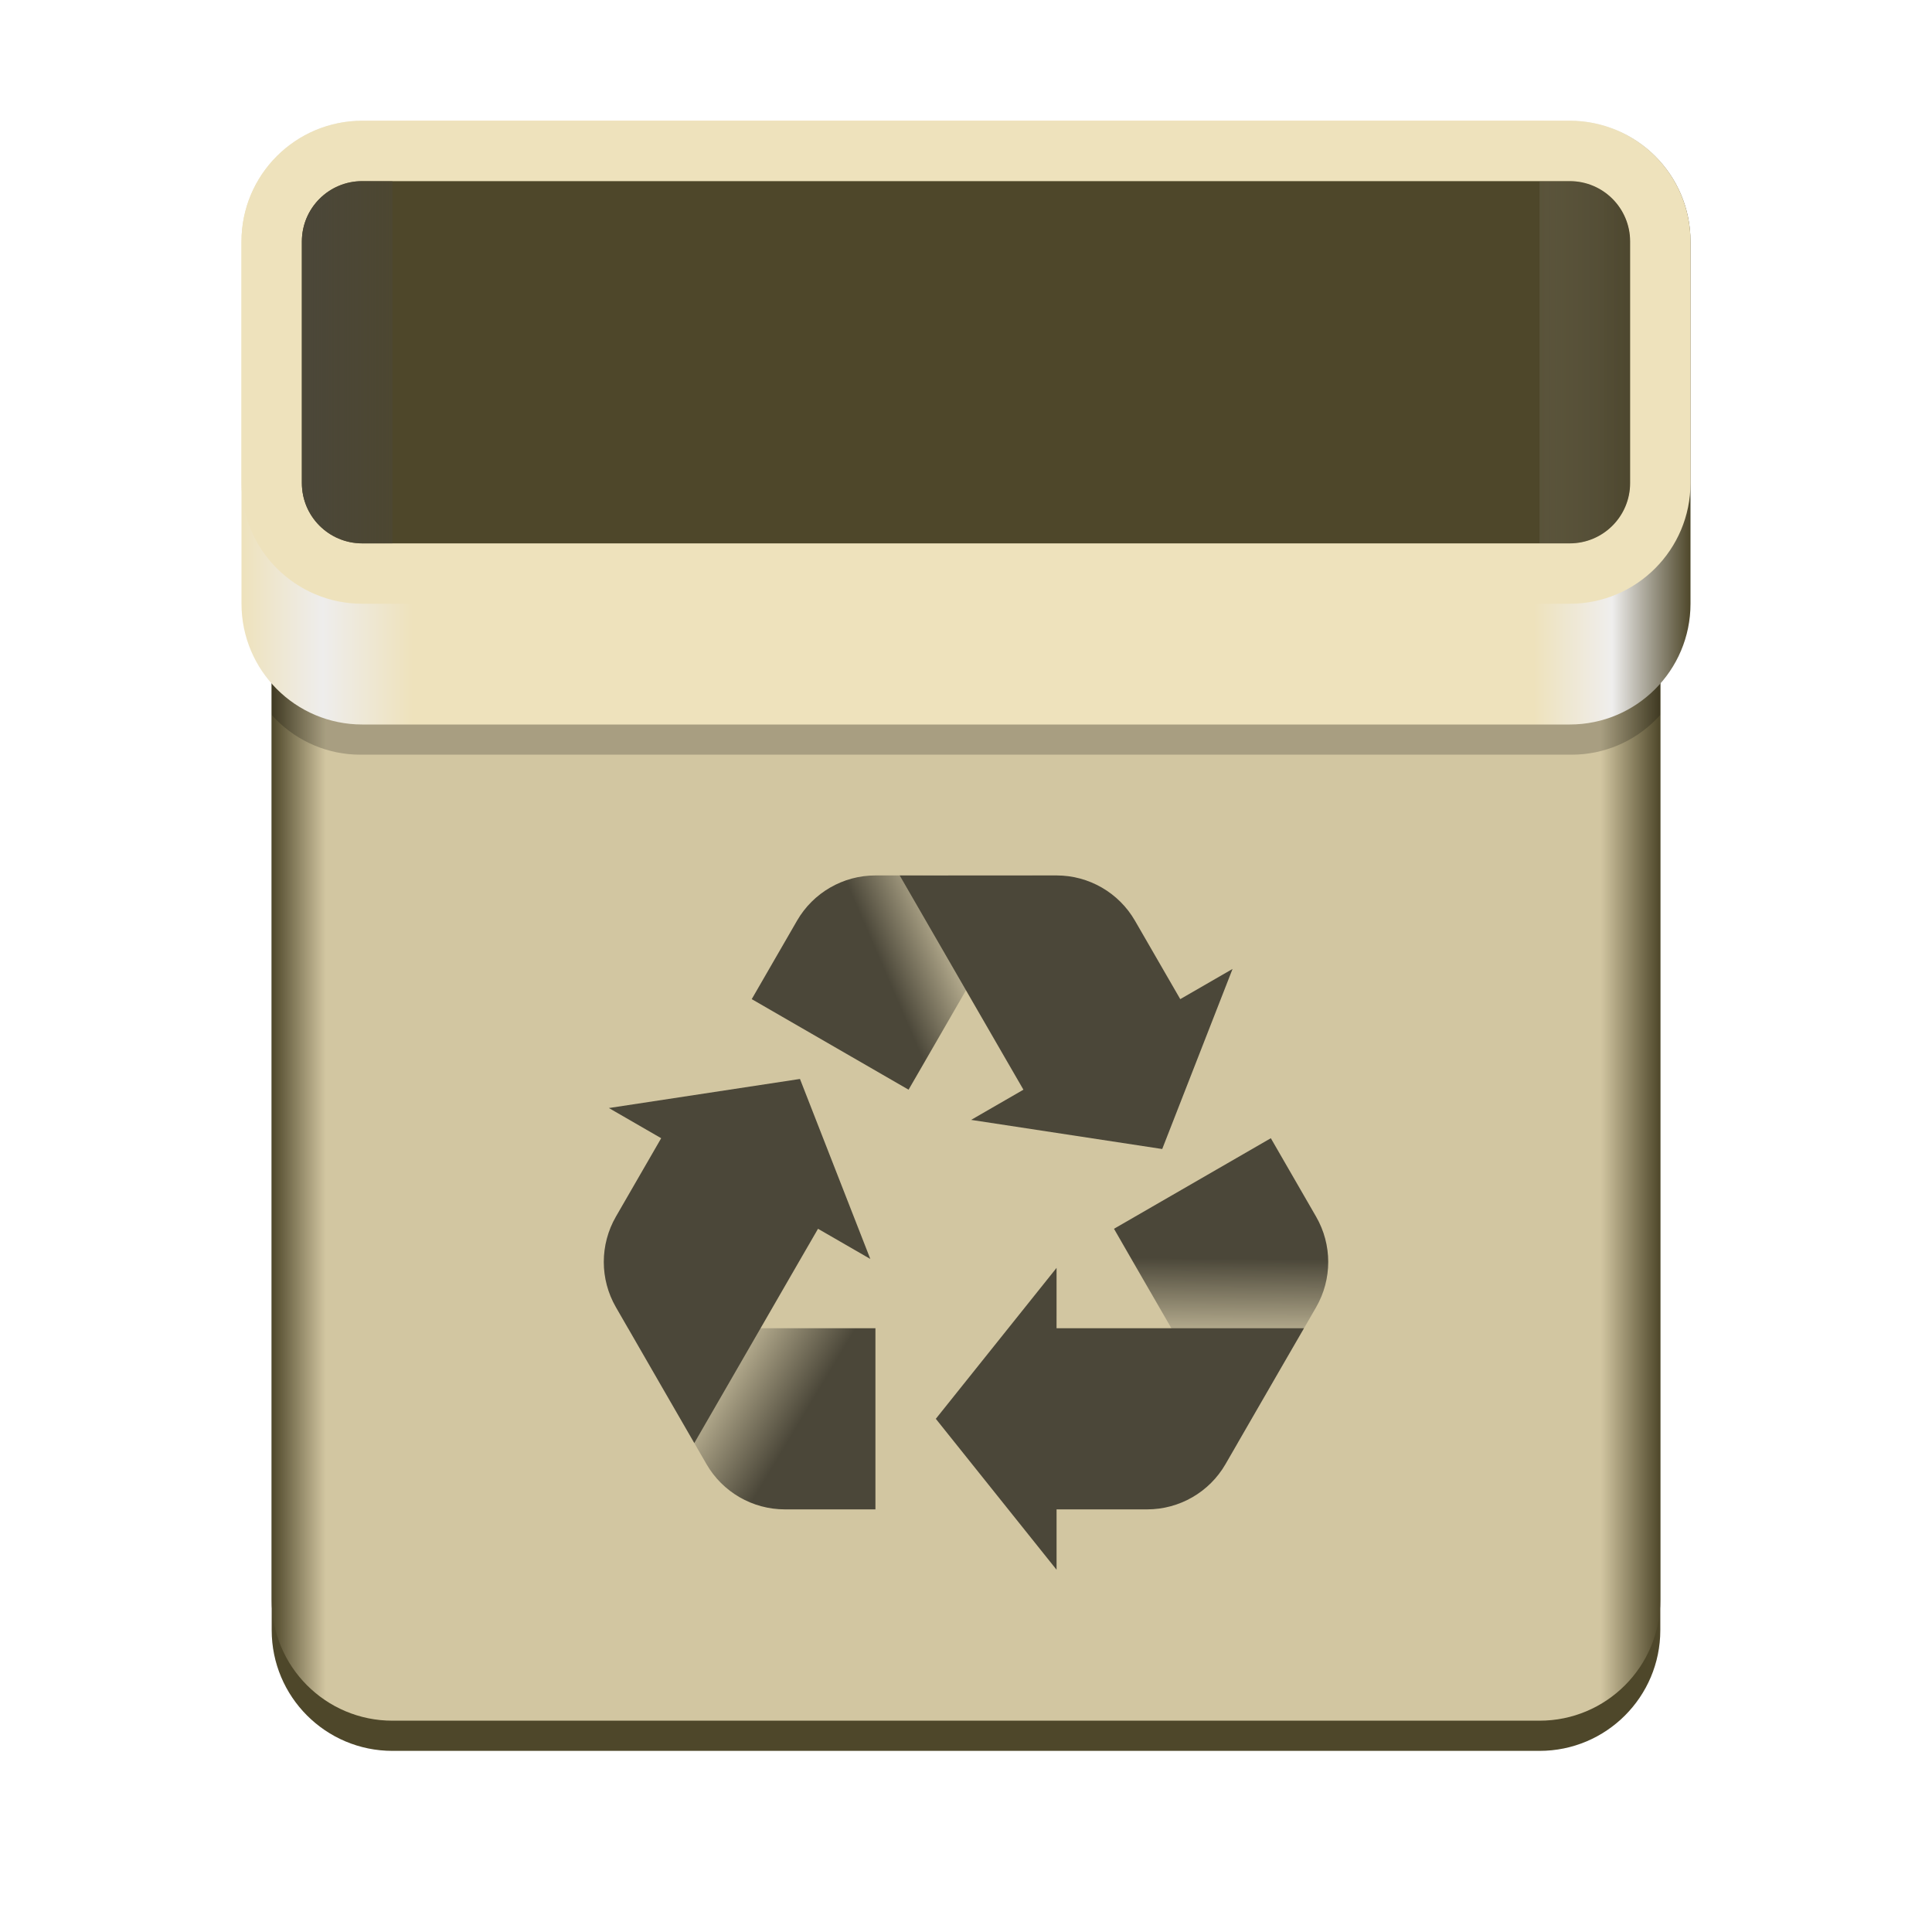
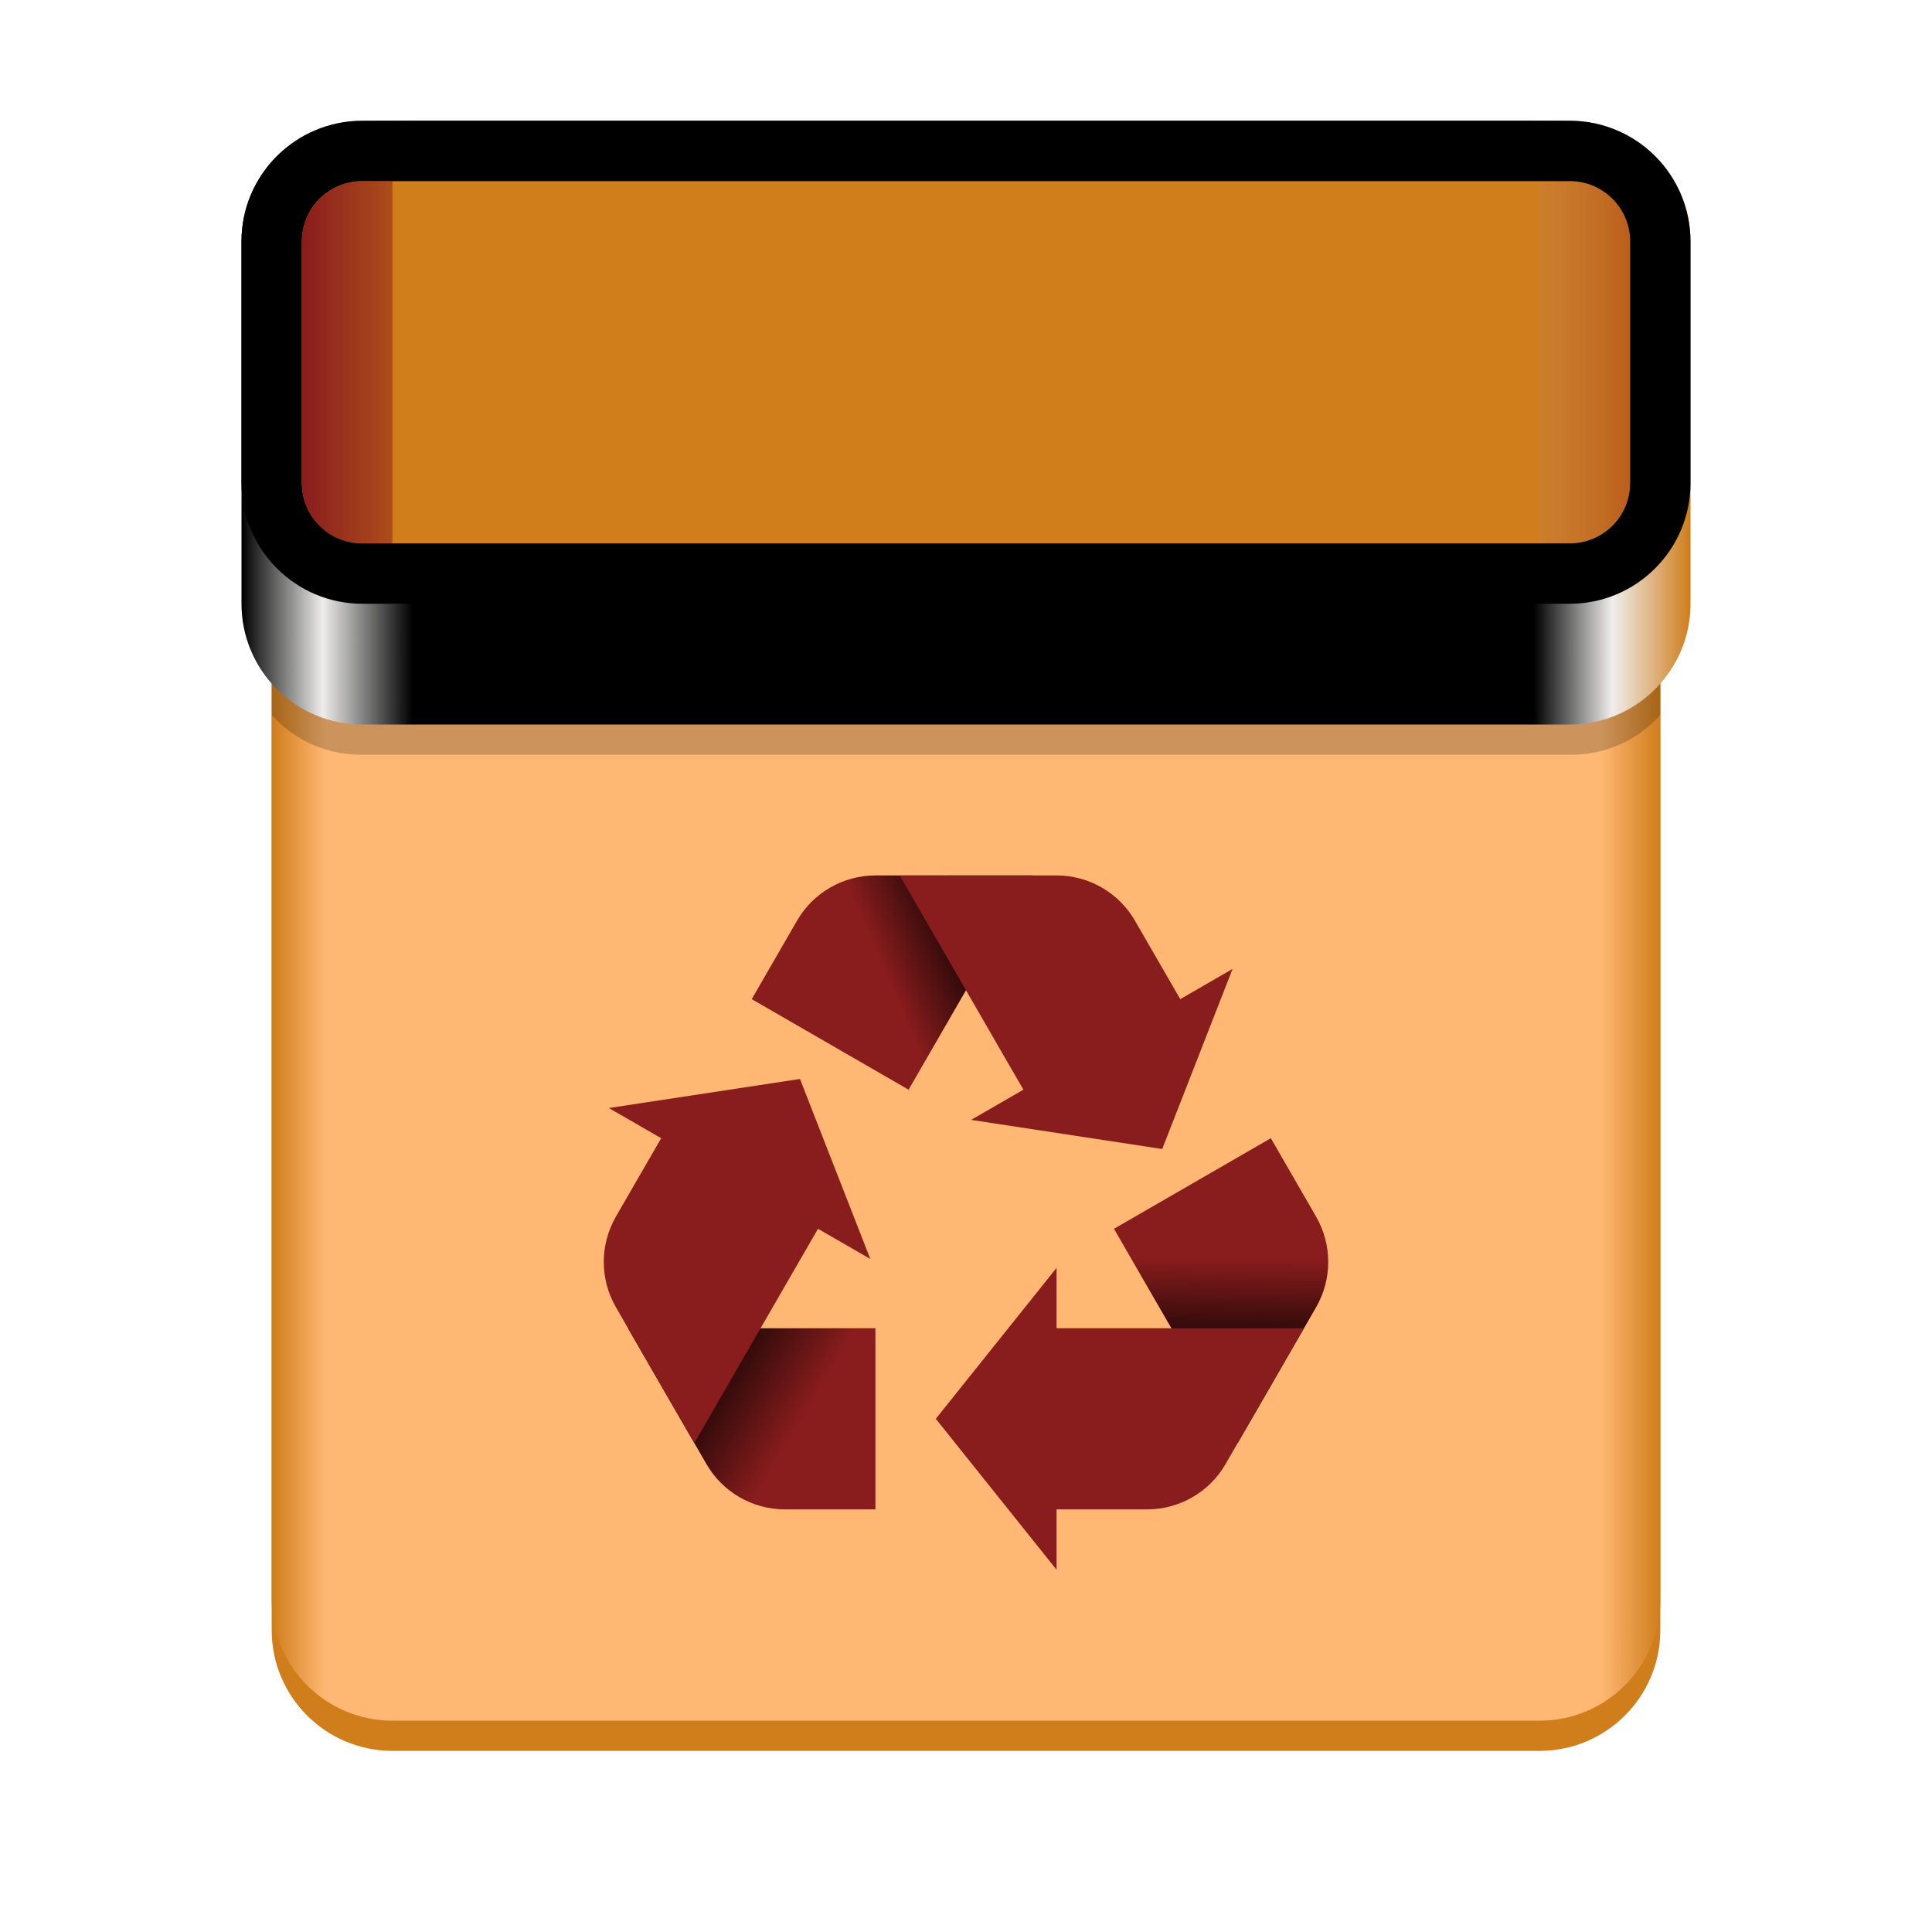
<svg xmlns="http://www.w3.org/2000/svg" xmlns:xlink="http://www.w3.org/1999/xlink" height="128px" viewBox="0 0 128 128" width="128px">
  <linearGradient id="a" gradientUnits="userSpaceOnUse" x1="18" x2="110" y1="71" y2="71">
-     <stop offset="0" stop-color="#4e472a" />
-     <stop offset="0.039" stop-color="#d2c6a1" />
-     <stop offset="0.087" stop-color="#d2c6a1" />
-     <stop offset="0.957" stop-color="#d2c6a1" />
-     <stop offset="1" stop-color="#4e472a" />
+     <stop offset="0" stop-color="#d07d1b" />
+     <stop offset="0.039" stop-color="#ffb873" />
+     <stop offset="0.087" stop-color="#ffb873" />
+     <stop offset="0.957" stop-color="#ffb873" />
+     <stop offset="1" stop-color="#d07d1b" />
  </linearGradient>
  <clipPath id="b">
    <path d="m 18 32 h 92 v 82 h -92 z m 0 0" />
  </clipPath>
  <clipPath id="c">
    <path d="m 26.656 32 h 74.688 c 4.781 0 8.656 3.875 8.656 8.656 v 64.688 c 0 4.781 -3.875 8.656 -8.656 8.656 h -74.688 c -4.781 0 -8.656 -3.875 -8.656 -8.656 v -64.688 c 0 -4.781 3.875 -8.656 8.656 -8.656 z m 0 0" />
  </clipPath>
  <filter id="d" height="100%" width="100%" x="0%" y="0%">
    <feColorMatrix in="SourceGraphic" type="matrix" values="0 0 0 0 1 0 0 0 0 1 0 0 0 0 1 0 0 0 1 0" />
  </filter>
  <mask id="e">
    <g filter="url(#d)">
      <rect fill-opacity="0.2" height="128" width="128" />
    </g>
  </mask>
  <clipPath id="f">
    <rect height="152" width="192" />
  </clipPath>
  <linearGradient id="g" gradientTransform="matrix(1.043478 0 0 0.909091 -6.95654 -159.2727)" gradientUnits="userSpaceOnUse" x1="22" x2="114" y1="206" y2="206">
-     <stop offset="0" stop-color="#eee2bc" />
+     <stop offset="0" stop-color="#000000" />
    <stop offset="0.056" stop-color="#eeedec" />
-     <stop offset="0.118" stop-color="#eee2bc" />
-     <stop offset="0.892" stop-color="#eee2bc" />
+     <stop offset="0.118" stop-color="#000000" />
+     <stop offset="0.892" stop-color="#000000" />
    <stop offset="0.946" stop-color="#efeeed" />
-     <stop offset="1" stop-color="#4e472a" />
+     <stop offset="1" stop-color="#d07d1b" />
  </linearGradient>
  <clipPath id="h">
    <path d="m 20 12 h 6 v 24 h -6 z m 0 0" />
  </clipPath>
  <clipPath id="i">
    <path d="m 24 12 h 80 c 2.211 0 4 1.789 4 4 v 16 c 0 2.211 -1.789 4 -4 4 h -80 c -2.211 0 -4 -1.789 -4 -4 v -16 c 0 -2.211 1.789 -4 4 -4 z m 0 0" />
  </clipPath>
  <linearGradient id="j" gradientTransform="matrix(1.043478 0 0 0.873303 -46.69568 -45.01706)" gradientUnits="userSpaceOnUse" x1="63.917" x2="75.417" y1="79.03" y2="79.03">
-     <stop offset="0" stop-color="#4b4739" />
-     <stop offset="1" stop-color="#4b4739" stop-opacity="0" />
+     <stop offset="0" stop-color="#891c1d" />
+     <stop offset="1" stop-color="#891c1d" stop-opacity="0" />
  </linearGradient>
  <clipPath id="k">
    <path d="m 20 12 h 88 v 24 h -88 z m 0 0" />
  </clipPath>
  <clipPath id="l">
    <path d="m 24 12 h 80 c 2.211 0 4 1.789 4 4 v 16 c 0 2.211 -1.789 4 -4 4 h -80 c -2.211 0 -4 -1.789 -4 -4 v -16 c 0 -2.211 1.789 -4 4 -4 z m 0 0" />
  </clipPath>
  <mask id="m">
    <g filter="url(#d)">
      <rect fill-opacity="0.317" height="128" width="128" />
    </g>
  </mask>
  <linearGradient id="n" gradientTransform="matrix(-1.043478 0 0 0.873303 182.6957 -29.01706)" gradientUnits="userSpaceOnUse" x1="63.917" x2="75.417" y1="76.74" y2="76.74">
-     <stop offset="0" stop-color="#4b4739" />
+     <stop offset="0" stop-color="#891c1d" />
    <stop offset="1" stop-color="#e8e7e8" stop-opacity="0" />
  </linearGradient>
  <clipPath id="o">
    <rect height="152" width="192" />
  </clipPath>
  <linearGradient id="p" gradientUnits="userSpaceOnUse">
-     <stop offset="0" stop-color="#eee2bc" />
-     <stop offset="1" stop-color="#4b4739" />
+     <stop offset="0" stop-color="#000000" />
+     <stop offset="1" stop-color="#891c1d" />
  </linearGradient>
  <linearGradient id="q" x1="80.429" x2="80.499" xlink:href="#p" y1="90.759" y2="83.384" />
  <linearGradient id="r" x1="45.609" x2="53.124" xlink:href="#p" y1="89.5" y2="94" />
  <linearGradient id="s" x1="64.374" x2="57.932" xlink:href="#p" y1="60" y2="62.778" />
-   <path d="m 26 34 h 76 c 4.418 0 8 3.582 8 8 v 66 c 0 4.418 -3.582 8 -8 8 h -76 c -4.418 0 -8 -3.582 -8 -8 v -66 c 0 -4.418 3.582 -8 8 -8 z m 0 0" fill="#4e472a" />
+   <path d="m 26 34 h 76 c 4.418 0 8 3.582 8 8 v 66 c 0 4.418 -3.582 8 -8 8 h -76 c -4.418 0 -8 -3.582 -8 -8 v -66 c 0 -4.418 3.582 -8 8 -8 z m 0 0" fill="#d07d1b" />
  <path d="m 26 30 h 76 c 4.418 0 8 3.582 8 8 v 68 c 0 4.418 -3.582 8 -8 8 h -76 c -4.418 0 -8 -3.582 -8 -8 v -68 c 0 -4.418 3.582 -8 8 -8 z m 0 0" fill="url(#a)" />
  <g clip-path="url(#b)">
    <g clip-path="url(#c)">
      <g clip-path="url(#f)" mask="url(#e)" transform="matrix(1 0 0 1 -8 -16)">
        <path d="m 31.883 26 h 80.234 c 4.355 0 7.883 3.527 7.883 7.883 v 24.234 c 0 4.355 -3.527 7.883 -7.883 7.883 h -80.234 c -4.355 0 -7.883 -3.527 -7.883 -7.883 v -24.234 c 0 -4.355 3.527 -7.883 7.883 -7.883 z m 0 0" />
      </g>
    </g>
  </g>
  <path d="m 24 8 h 80 c 4.418 0 8 3.582 8 8 v 24 c 0 4.418 -3.582 8 -8 8 h -80 c -4.418 0 -8 -3.582 -8 -8 v -24 c 0 -4.418 3.582 -8 8 -8 z m 0 0" fill="url(#g)" />
-   <path d="m 24 8 h 80 c 4.418 0 8 3.582 8 8 v 16 c 0 4.418 -3.582 8 -8 8 h -80 c -4.418 0 -8 -3.582 -8 -8 v -16 c 0 -4.418 3.582 -8 8 -8 z m 0 0" fill="#eee2bc" />
-   <path d="m 24 12 h 80 c 2.211 0 4 1.789 4 4 v 16 c 0 2.211 -1.789 4 -4 4 h -80 c -2.211 0 -4 -1.789 -4 -4 v -16 c 0 -2.211 1.789 -4 4 -4 z m 0 0" fill="#4e472a" />
+   <path d="m 24 8 h 80 c 4.418 0 8 3.582 8 8 v 16 c 0 4.418 -3.582 8 -8 8 h -80 c -4.418 0 -8 -3.582 -8 -8 v -16 c 0 -4.418 3.582 -8 8 -8 z m 0 0" fill="#000000" />
+   <path d="m 24 12 h 80 c 2.211 0 4 1.789 4 4 v 16 c 0 2.211 -1.789 4 -4 4 h -80 c -2.211 0 -4 -1.789 -4 -4 v -16 c 0 -2.211 1.789 -4 4 -4 z m 0 0" fill="#d07d1b" />
  <g clip-path="url(#h)">
    <g clip-path="url(#i)">
      <path d="m 26 12 h -6 v 24 h 6 z m 0 0" fill="url(#j)" />
    </g>
  </g>
  <g clip-path="url(#k)">
    <g clip-path="url(#l)">
      <g clip-path="url(#o)" mask="url(#m)" transform="matrix(1 0 0 1 -8 -16)">
        <path d="m 110 28 v 24 h 6 v -24 z m 0 0" fill="url(#n)" />
      </g>
    </g>
  </g>
  <g fill-rule="evenodd">
    <path d="m 73.805 81.41 l 10.391 -6 l 3 5.199 c 1.07 1.855 1.07 4.141 0 6 l -3 5.195 l -2.195 3.801 l -6.93 -11.996 z m 0 0" fill="url(#q)" />
    <path d="m 58 88 v 12 h -6 c -2.145 0 -4.125 -1.145 -5.195 -3 l -3 -5.195 l -2.195 -3.805 z m 0 0" fill="url(#r)" />
    <path d="m 60.195 72.195 l -10.391 -6 l 3 -5.195 c 1.07 -1.855 3.051 -3 5.195 -3 h 10.391 l -6.926 12 z m 0 0" fill="url(#s)" />
-     <path d="m 64 58 l -4.391 0.004 l 6.926 11.996 l 1.27 2.195 l -3.465 2 l 12.66 1.93 l 4.66 -11.93 l -3.465 2 l -3 -5.195 c -1.07 -1.855 -3.051 -3 -5.195 -3 z m 0 0" fill="#4b4739" />
-     <path d="m 70 84 l -8 10 l 8 10 v -4 h 6 c 2.145 0 4.125 -1.145 5.195 -3 l 3 -5.195 l 2.195 -3.805 h -16.391 z m 0 0" fill="#4b4739" />
-     <path d="m 53 71.484 l -12.66 1.926 l 3.465 2 l -3 5.195 c -1.07 1.859 -1.07 4.145 0 6 l 2.996 5.199 l 2.199 3.801 l 6.926 -12 l 1.27 -2.195 l 3.465 2 z m 0 0" fill="#4b4739" />
+     <path d="m 64 58 l -4.391 0.004 l 6.926 11.996 l 1.27 2.195 l -3.465 2 l 12.66 1.93 l 4.66 -11.93 l -3.465 2 l -3 -5.195 c -1.07 -1.855 -3.051 -3 -5.195 -3 z m 0 0" fill="#891c1d" />
+     <path d="m 70 84 l -8 10 l 8 10 v -4 h 6 c 2.145 0 4.125 -1.145 5.195 -3 l 3 -5.195 l 2.195 -3.805 h -16.391 z m 0 0" fill="#891c1d" />
+     <path d="m 53 71.484 l -12.66 1.926 l 3.465 2 l -3 5.195 c -1.07 1.859 -1.07 4.145 0 6 l 2.996 5.199 l 2.199 3.801 l 6.926 -12 l 1.27 -2.195 l 3.465 2 z m 0 0" fill="#891c1d" />
  </g>
</svg>
